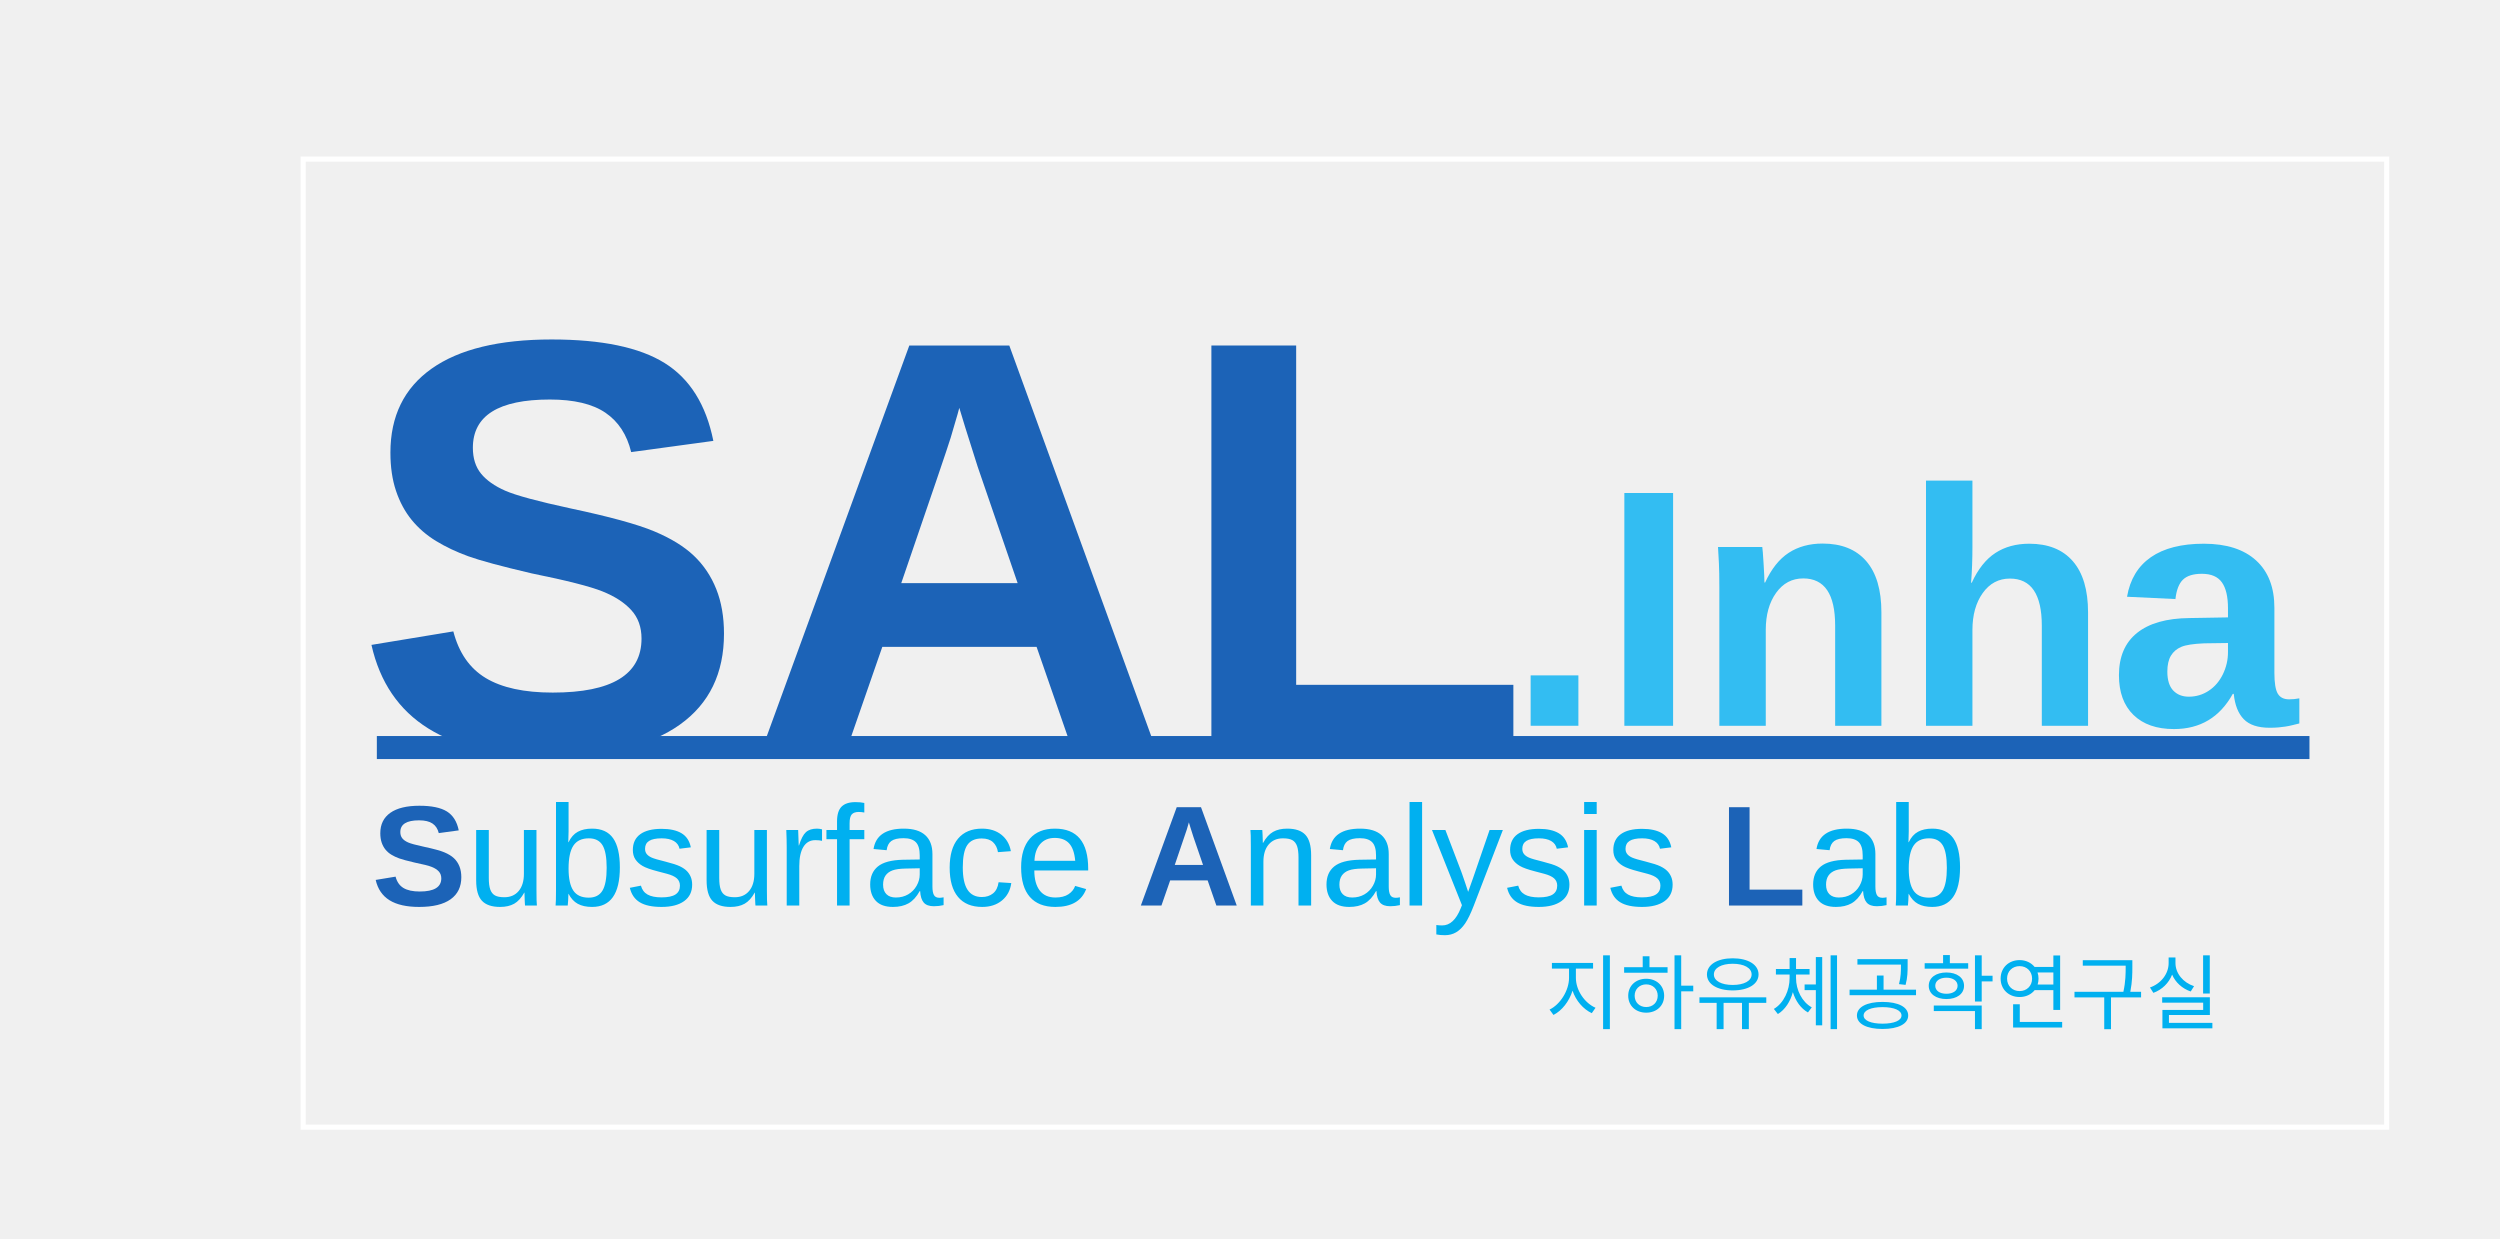
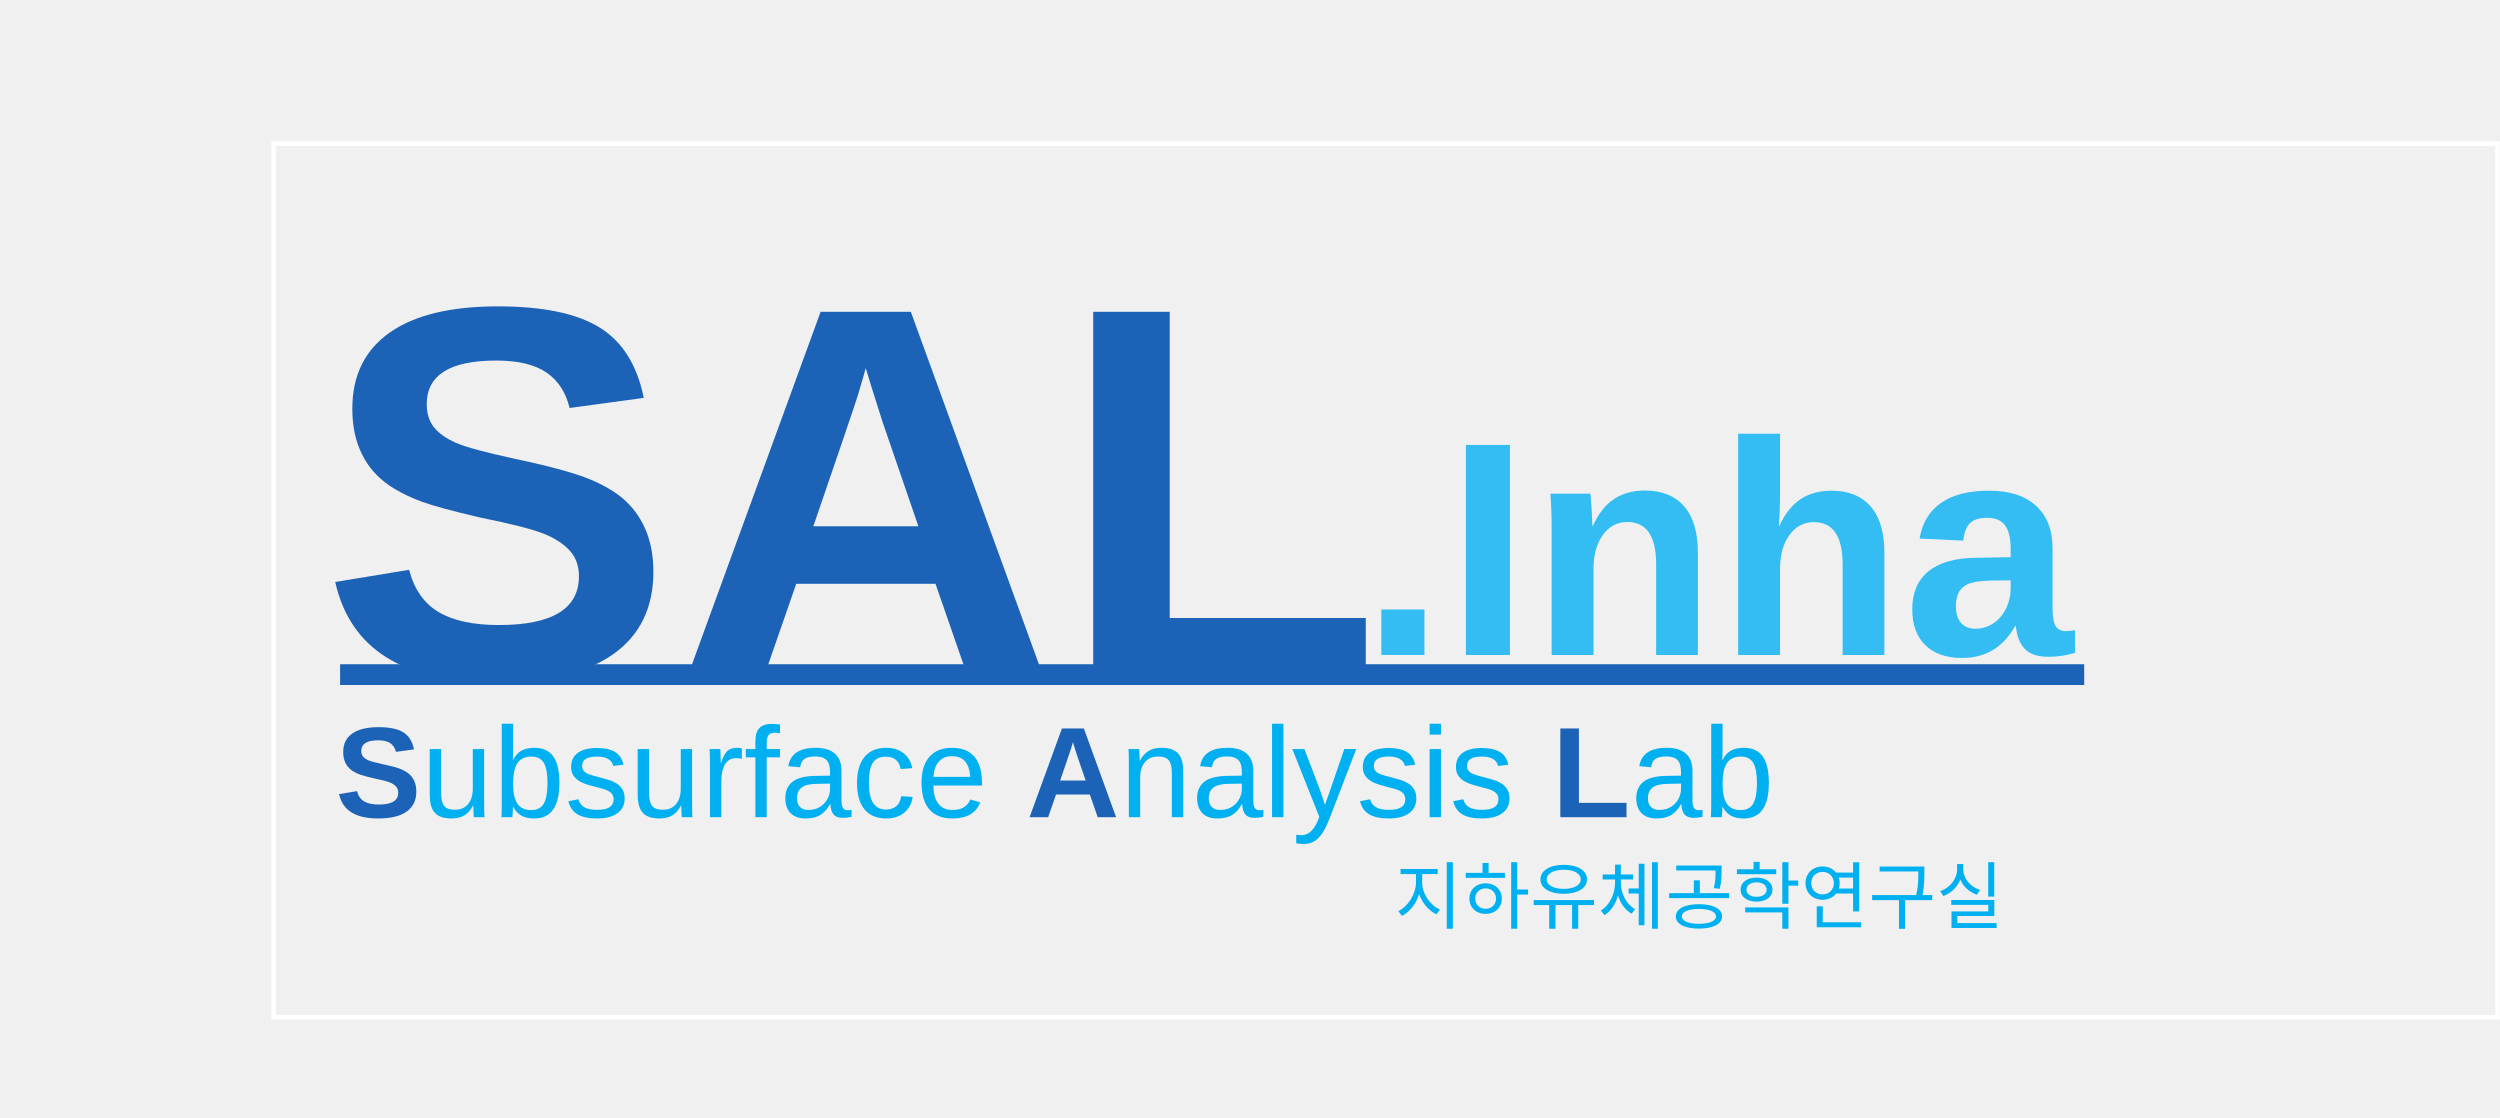
- <svg xmlns="http://www.w3.org/2000/svg" width="2239" height="1109" xml:space="preserve" overflow="hidden">
+ <svg xmlns="http://www.w3.org/2000/svg" width="2481" height="1109" xml:space="preserve" overflow="hidden">
  <g transform="translate(-63 -4)">
    <text fill="#1C63B7" font-family="Arial,Arial_MSFontService,sans-serif" font-weight="700" font-size="527" transform="matrix(1 0 0 1 380.483 676)">SA</text>
    <text fill="#1C63B7" font-family="Arial,Arial_MSFontService,sans-serif" font-weight="700" font-size="527" transform="matrix(1 0 0 1 1112.67 676)">L</text>
    <text fill="#33BDF2" font-family="Arial,Arial_MSFontService,sans-serif" font-weight="700" font-size="303" transform="matrix(1 0 0 1 1413.28 654)">.</text>
    <text fill="#33BDF2" font-family="Arial,Arial_MSFontService,sans-serif" font-weight="700" font-size="303" transform="matrix(1 0 0 1 1497.5 654)">Inha</text>
    <path d="M400.5 673.5 2131.36 673.5" stroke="#1C63B7" stroke-width="20.625" stroke-miterlimit="8" fill="none" fill-rule="evenodd" />
    <text fill="#1C63B7" font-family="Arial,Arial_MSFontService,sans-serif" font-weight="700" font-size="128" transform="matrix(1 0 0 1 395.782 815)">S</text>
    <text fill="#00B0F0" font-family="Arial,Arial_MSFontService,sans-serif" font-weight="400" font-size="128" transform="matrix(1 0 0 1 481.146 815)">ubsurface</text>
    <text fill="#1C63B7" font-family="Arial,Arial_MSFontService,sans-serif" font-weight="700" font-size="128" transform="matrix(1 0 0 1 1081.56 815)">A</text>
    <text fill="#00B0F0" font-family="Arial,Arial_MSFontService,sans-serif" font-weight="400" font-size="128" transform="matrix(1 0 0 1 1174.38 815)">nalysis</text>
    <text fill="#1C63B7" font-family="Arial,Arial_MSFontService,sans-serif" font-weight="700" font-size="128" transform="matrix(1 0 0 1 1602.92 815)">L</text>
    <text fill="#00B0F0" font-family="Arial,Arial_MSFontService,sans-serif" font-weight="400" font-size="128" transform="matrix(1 0 0 1 1681.41 815)">ab</text>
    <text fill="#00B0F0" font-family="Malgun Gothic,Malgun Gothic_MSFontService,sans-serif" font-weight="400" font-size="73" transform="matrix(1 0 0 1 1447.13 920)">지하유체공학연구실</text>
-     <rect x="334.5" y="146.5" width="1866" height="867" stroke="#FFFFFF" stroke-width="4.583" stroke-miterlimit="8" fill="none" />
+     <rect x="334.5" y="146.5" width="2207" height="867" stroke="#FFFFFF" stroke-width="4.583" stroke-miterlimit="8" fill="none" />
  </g>
</svg>
